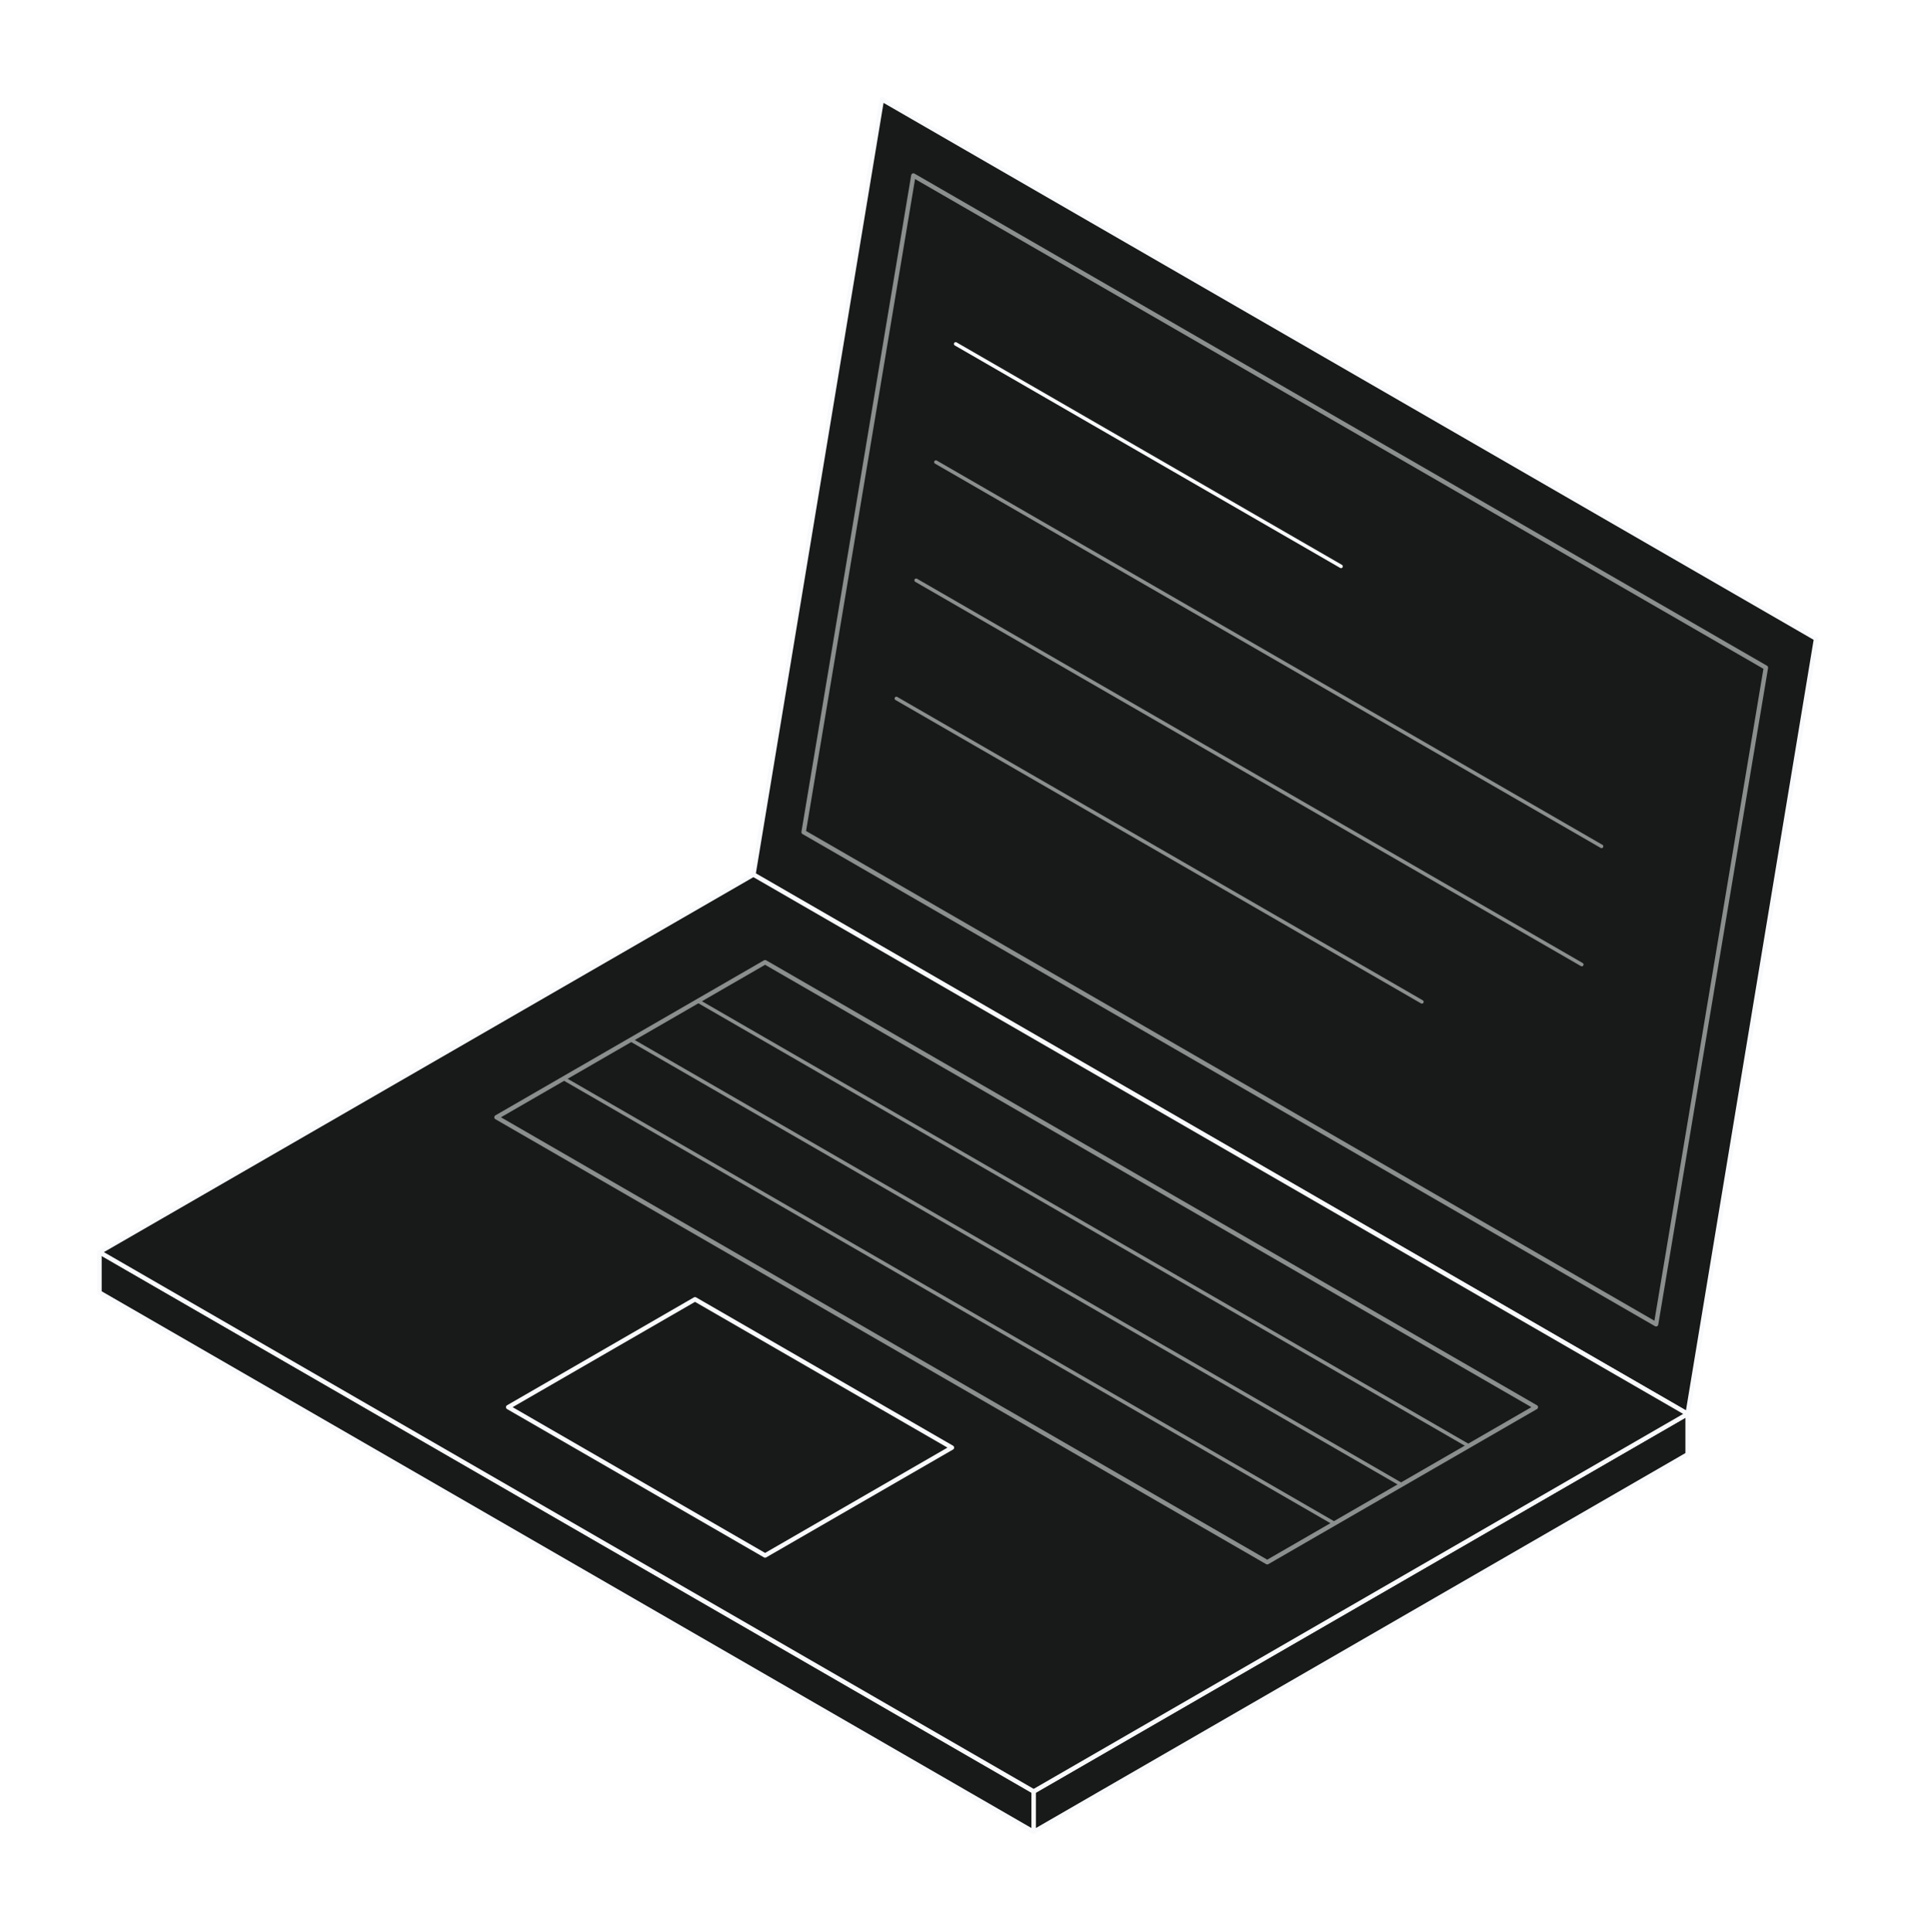
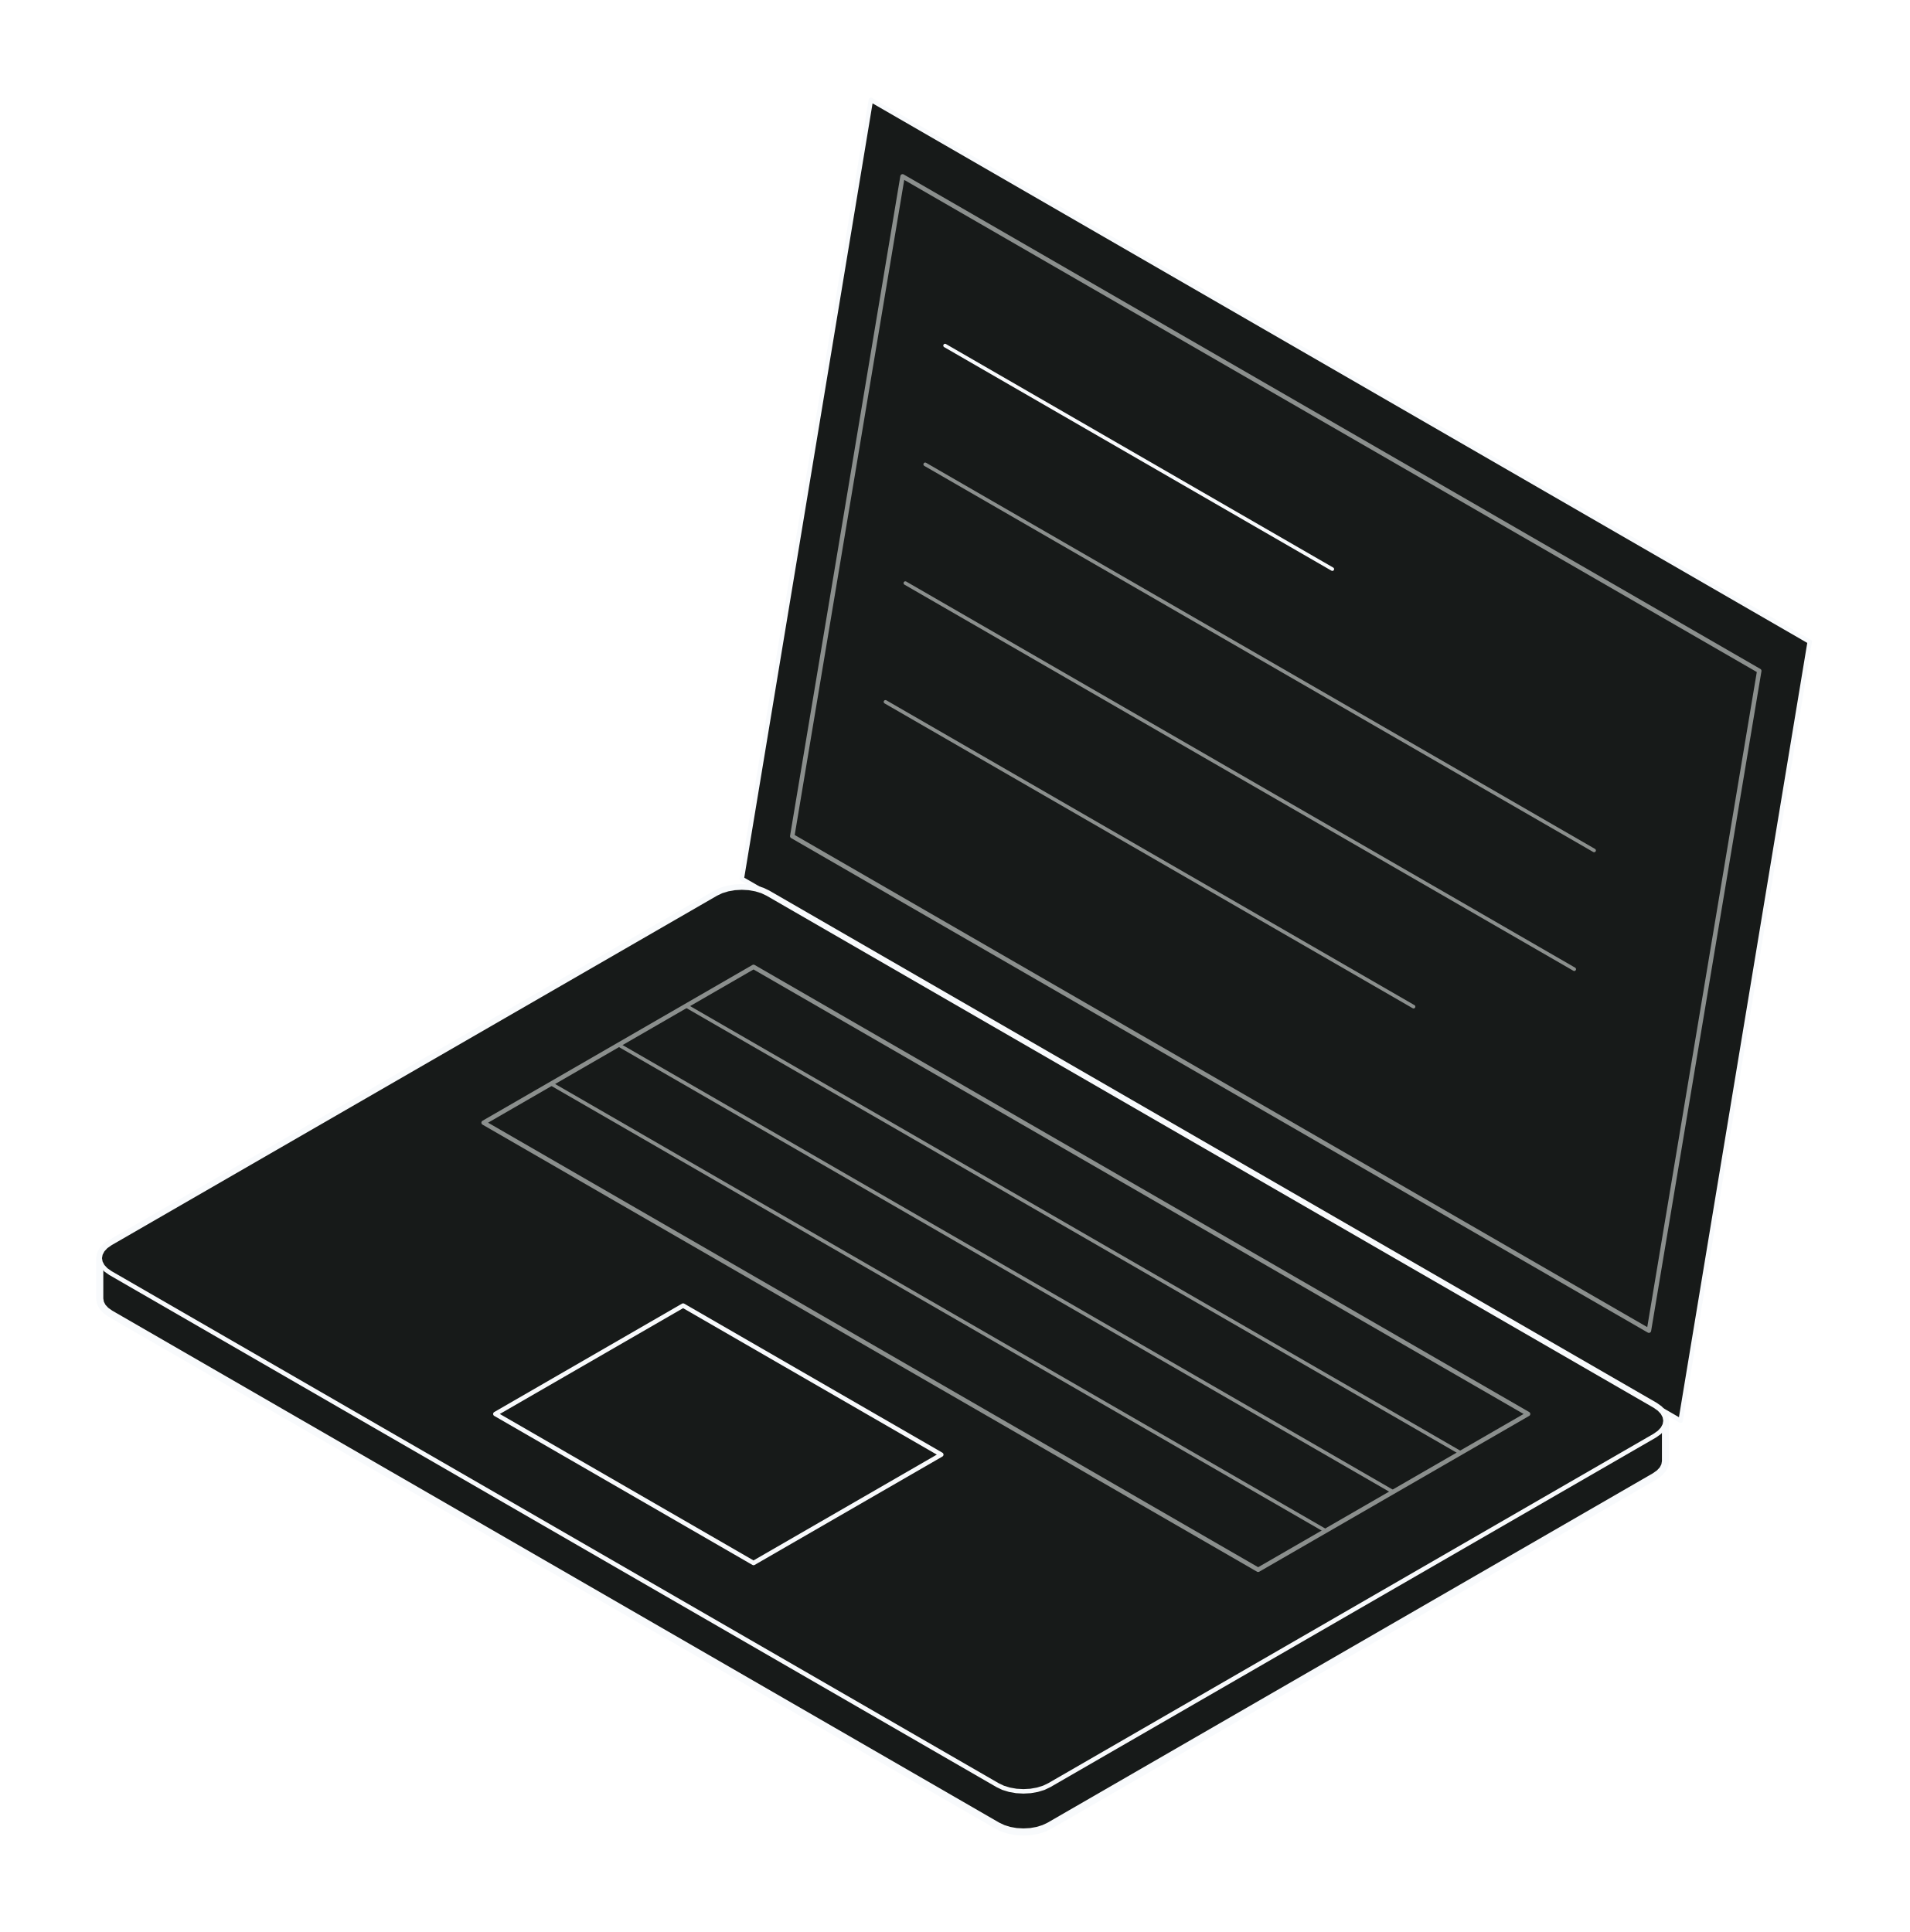
- <svg xmlns="http://www.w3.org/2000/svg" viewBox="-218.9 -254.1 539.8 544.3">
+ <svg xmlns="http://www.w3.org/2000/svg" viewBox="-214.6 -254.1 535.5 541.9">
  <polygon points="-6.58,-7.60 256.69,144.40 292.89,-74.10 29.62,-226.10" fill="#171a19" stroke="#f8fafc" stroke-width="1.25" stroke-linejoin="round" stroke-linecap="round" vector-effect="non-scaling-stroke" />
  <polygon points="7.57,-19.57 247.80,119.13 278.74,-65.93 38.50,-204.63" fill="#171a19" stroke="#8b8f8d" stroke-width="1.25" stroke-linejoin="round" stroke-linecap="round" vector-effect="non-scaling-stroke" />
  <line x1="50.42" y1="-157.17" x2="159.02" y2="-94.47" fill="none" stroke="#f8fafc" stroke-width="1" stroke-linejoin="round" stroke-linecap="round" vector-effect="non-scaling-stroke" />
  <line x1="44.85" y1="-123.86" x2="232.43" y2="-15.56" fill="none" stroke="#8b8f8d" stroke-width="1" stroke-linejoin="round" stroke-linecap="round" vector-effect="non-scaling-stroke" />
  <line x1="39.28" y1="-90.55" x2="226.86" y2="17.75" fill="none" stroke="#8b8f8d" stroke-width="1" stroke-linejoin="round" stroke-linecap="round" vector-effect="non-scaling-stroke" />
  <line x1="33.71" y1="-57.24" x2="181.80" y2="28.26" fill="none" stroke="#8b8f8d" stroke-width="1" stroke-linejoin="round" stroke-linecap="round" vector-effect="non-scaling-stroke" />
-   <polygon points="-190.87,110.20 72.40,262.20 72.40,250.80 -190.87,98.80" fill="#171a19" stroke="#f8fafc" stroke-width="1.25" stroke-linejoin="round" stroke-linecap="round" vector-effect="non-scaling-stroke" />
-   <polygon points="256.69,155.80 72.40,262.20 72.40,250.80 256.69,144.40" fill="#171a19" stroke="#f8fafc" stroke-width="1.25" stroke-linejoin="round" stroke-linecap="round" vector-effect="non-scaling-stroke" />
-   <polygon points="-6.58,-7.60 256.69,144.40 72.40,250.80 -190.87,98.80" fill="#171a19" stroke="#f8fafc" stroke-width="1.25" stroke-linejoin="round" stroke-linecap="round" vector-effect="non-scaling-stroke" />
+   <polygon points="-186.63,98.80 -186.43,97.65 -185.85,96.54 -184.91,95.52 -183.63,94.62 -13.82,-3.42 -12.27,-4.16 -10.50,-4.70 -8.58,-5.04 -6.58,-5.15 -4.58,-5.04 -2.66,-4.70 -0.89,-4.16 0.66,-3.42 249.45,140.22 250.72,141.12 251.67,142.14 252.25,143.25 252.45,144.40 252.45,155.80 252.25,156.95 251.67,158.06 250.72,159.08 249.45,159.98 79.64,258.02 78.09,258.75 76.32,259.30 74.40,259.64 72.40,259.75 70.40,259.64 68.48,259.30 66.71,258.75 65.16,258.02 -183.63,114.38 -184.91,113.48 -185.85,112.46 -186.43,111.35 -186.63,110.20" fill="#171a19" stroke="#f8fafc" stroke-width="2.0" stroke-linejoin="round" stroke-linecap="round" vector-effect="non-scaling-stroke" />
+   <polygon points="249.45,140.22 250.72,141.12 251.67,142.14 252.25,143.25 252.45,144.40 252.25,145.55 251.67,146.66 250.72,147.68 249.45,148.58 79.64,246.62 78.09,247.36 76.32,247.90 74.40,248.24 72.40,248.35 70.40,248.24 68.48,247.90 66.71,247.36 65.16,246.62 -183.63,102.98 -184.91,102.08 -185.85,101.06 -186.43,99.95 -186.63,98.80 -186.43,97.65 -185.85,96.54 -184.91,95.52 -183.63,94.62 -13.82,-3.42 -12.27,-4.16 -10.50,-4.70 -8.58,-5.04 -6.58,-5.15 -4.58,-5.04 -2.66,-4.70 -0.89,-4.16 0.66,-3.42" fill="#171a19" stroke="#f8fafc" stroke-width="1.25" stroke-linejoin="round" stroke-linecap="round" vector-effect="non-scaling-stroke" />
  <polygon points="-3.29,17.10 213.91,142.50 138.22,186.20 -78.98,60.80" fill="none" stroke="#8b8f8d" stroke-width="1.25" stroke-linejoin="round" stroke-linecap="round" vector-effect="non-scaling-stroke" />
  <line x1="-22.21" y1="28.02" x2="194.99" y2="153.42" fill="none" stroke="#8b8f8d" stroke-width="1" stroke-linejoin="round" stroke-linecap="round" vector-effect="non-scaling-stroke" />
  <line x1="-41.14" y1="38.95" x2="176.06" y2="164.35" fill="none" stroke="#8b8f8d" stroke-width="1" stroke-linejoin="round" stroke-linecap="round" vector-effect="non-scaling-stroke" />
  <line x1="-60.06" y1="49.87" x2="157.14" y2="175.27" fill="none" stroke="#8b8f8d" stroke-width="1" stroke-linejoin="round" stroke-linecap="round" vector-effect="non-scaling-stroke" />
  <polygon points="-23.04,112.10 49.36,153.90 -3.29,184.30 -75.69,142.50" fill="none" stroke="#f8fafc" stroke-width="1.25" stroke-linejoin="round" stroke-linecap="round" vector-effect="non-scaling-stroke" />
</svg>
